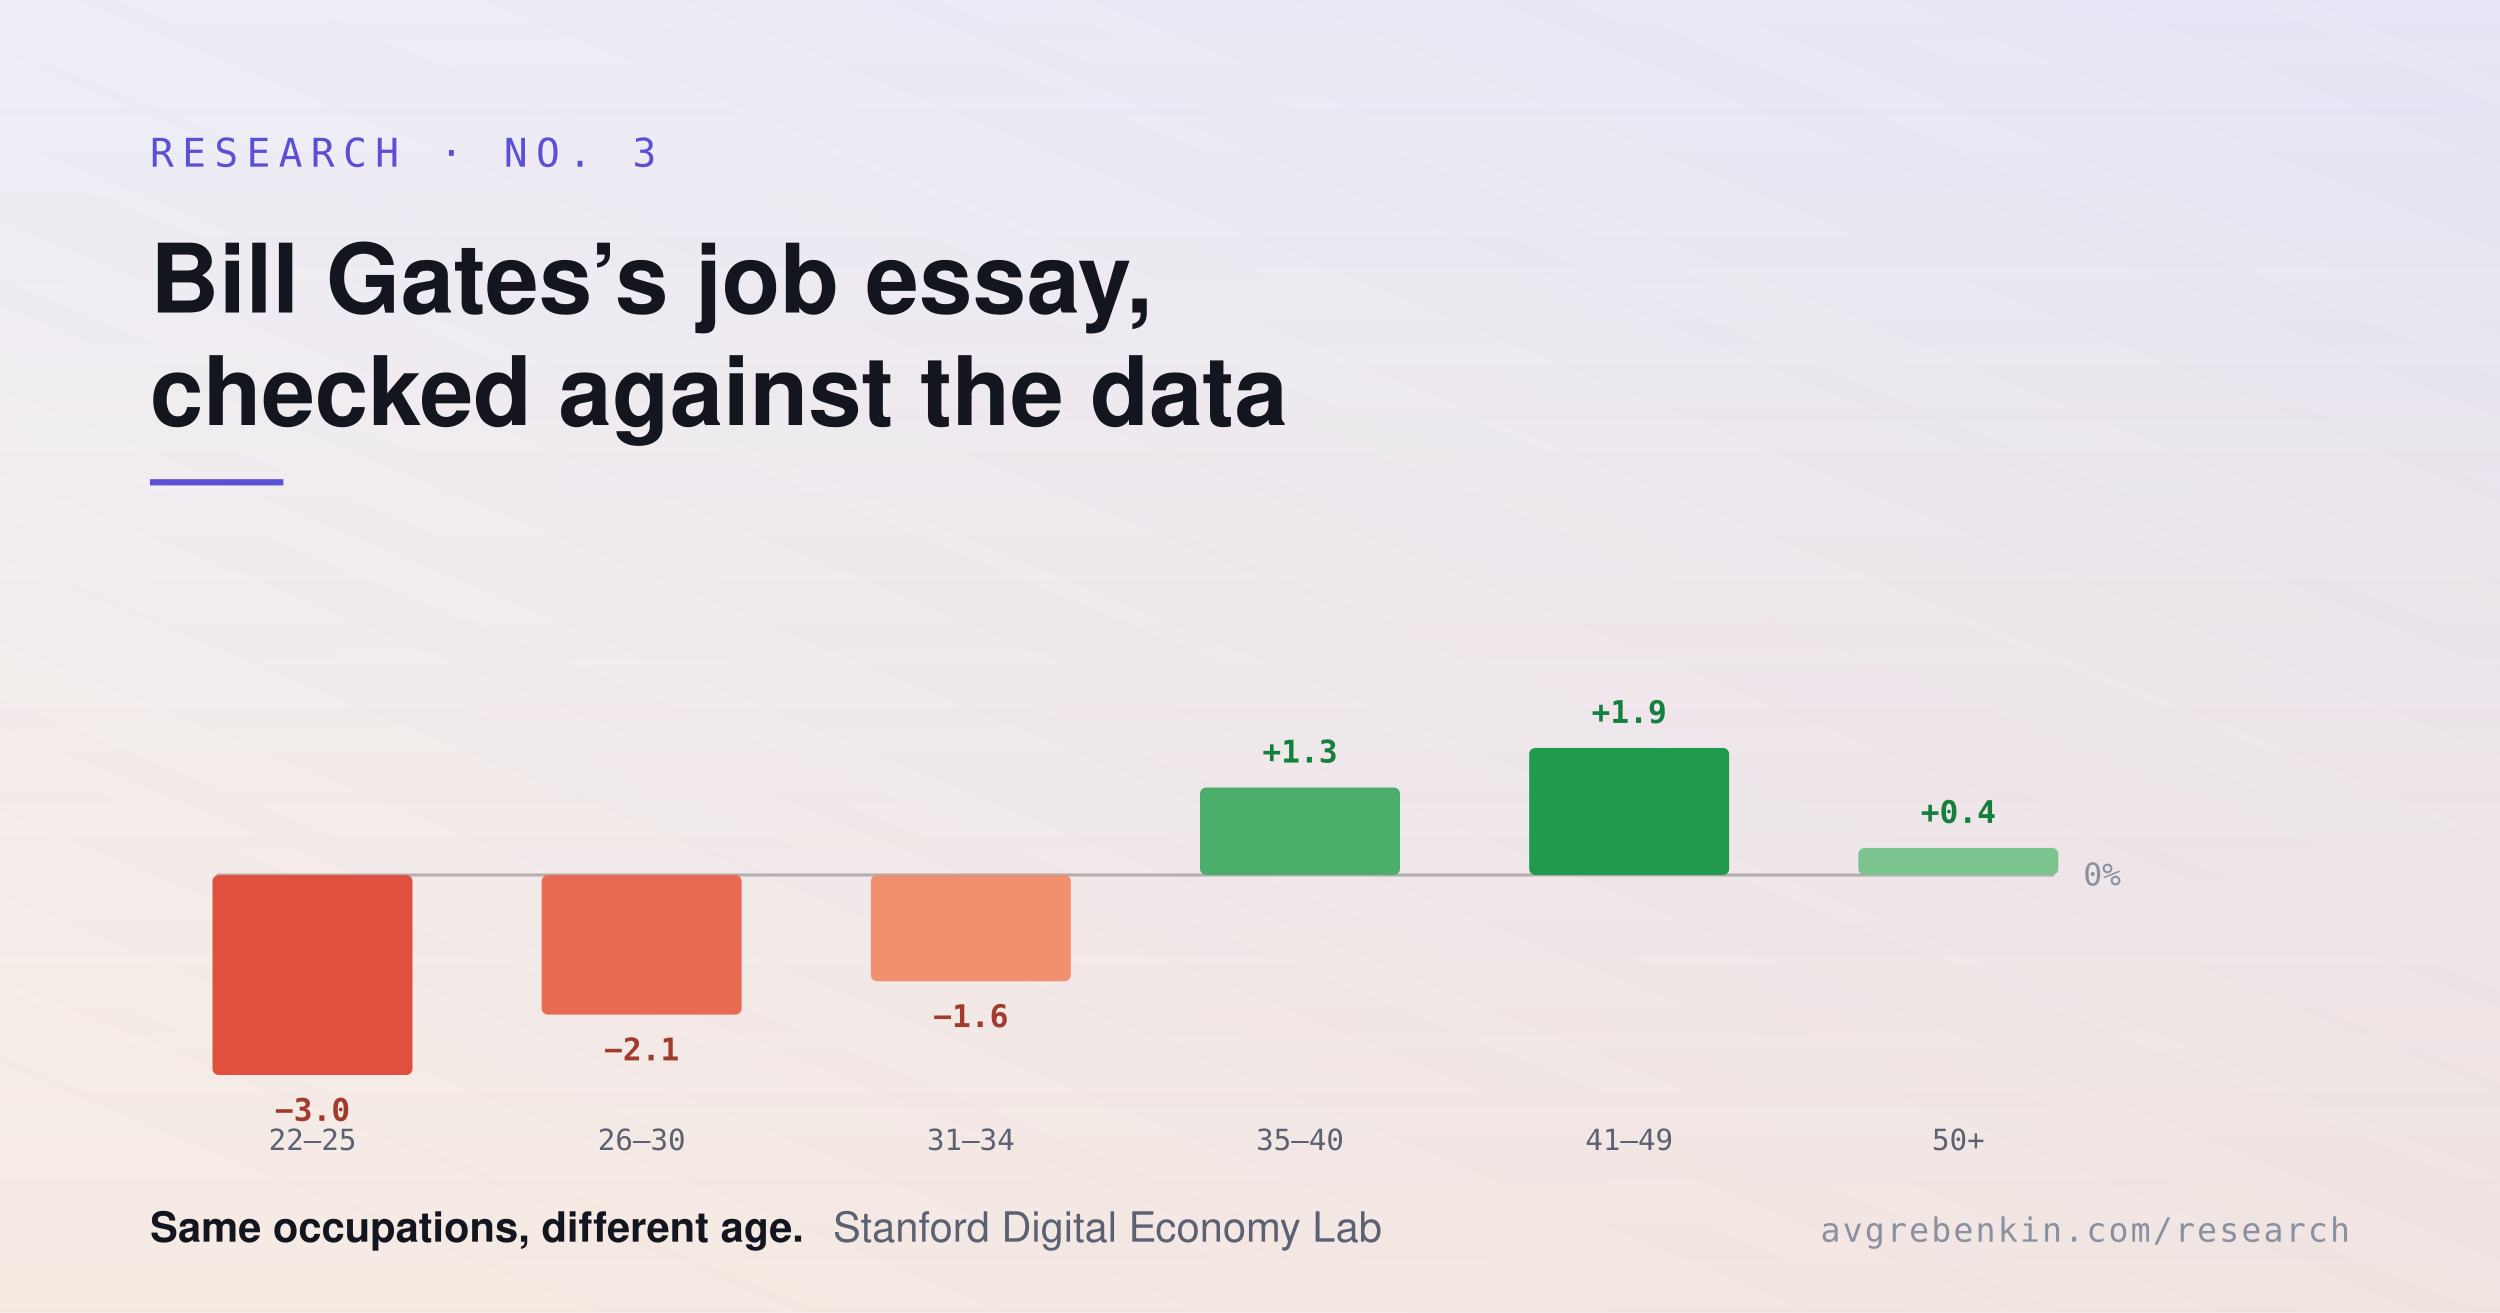
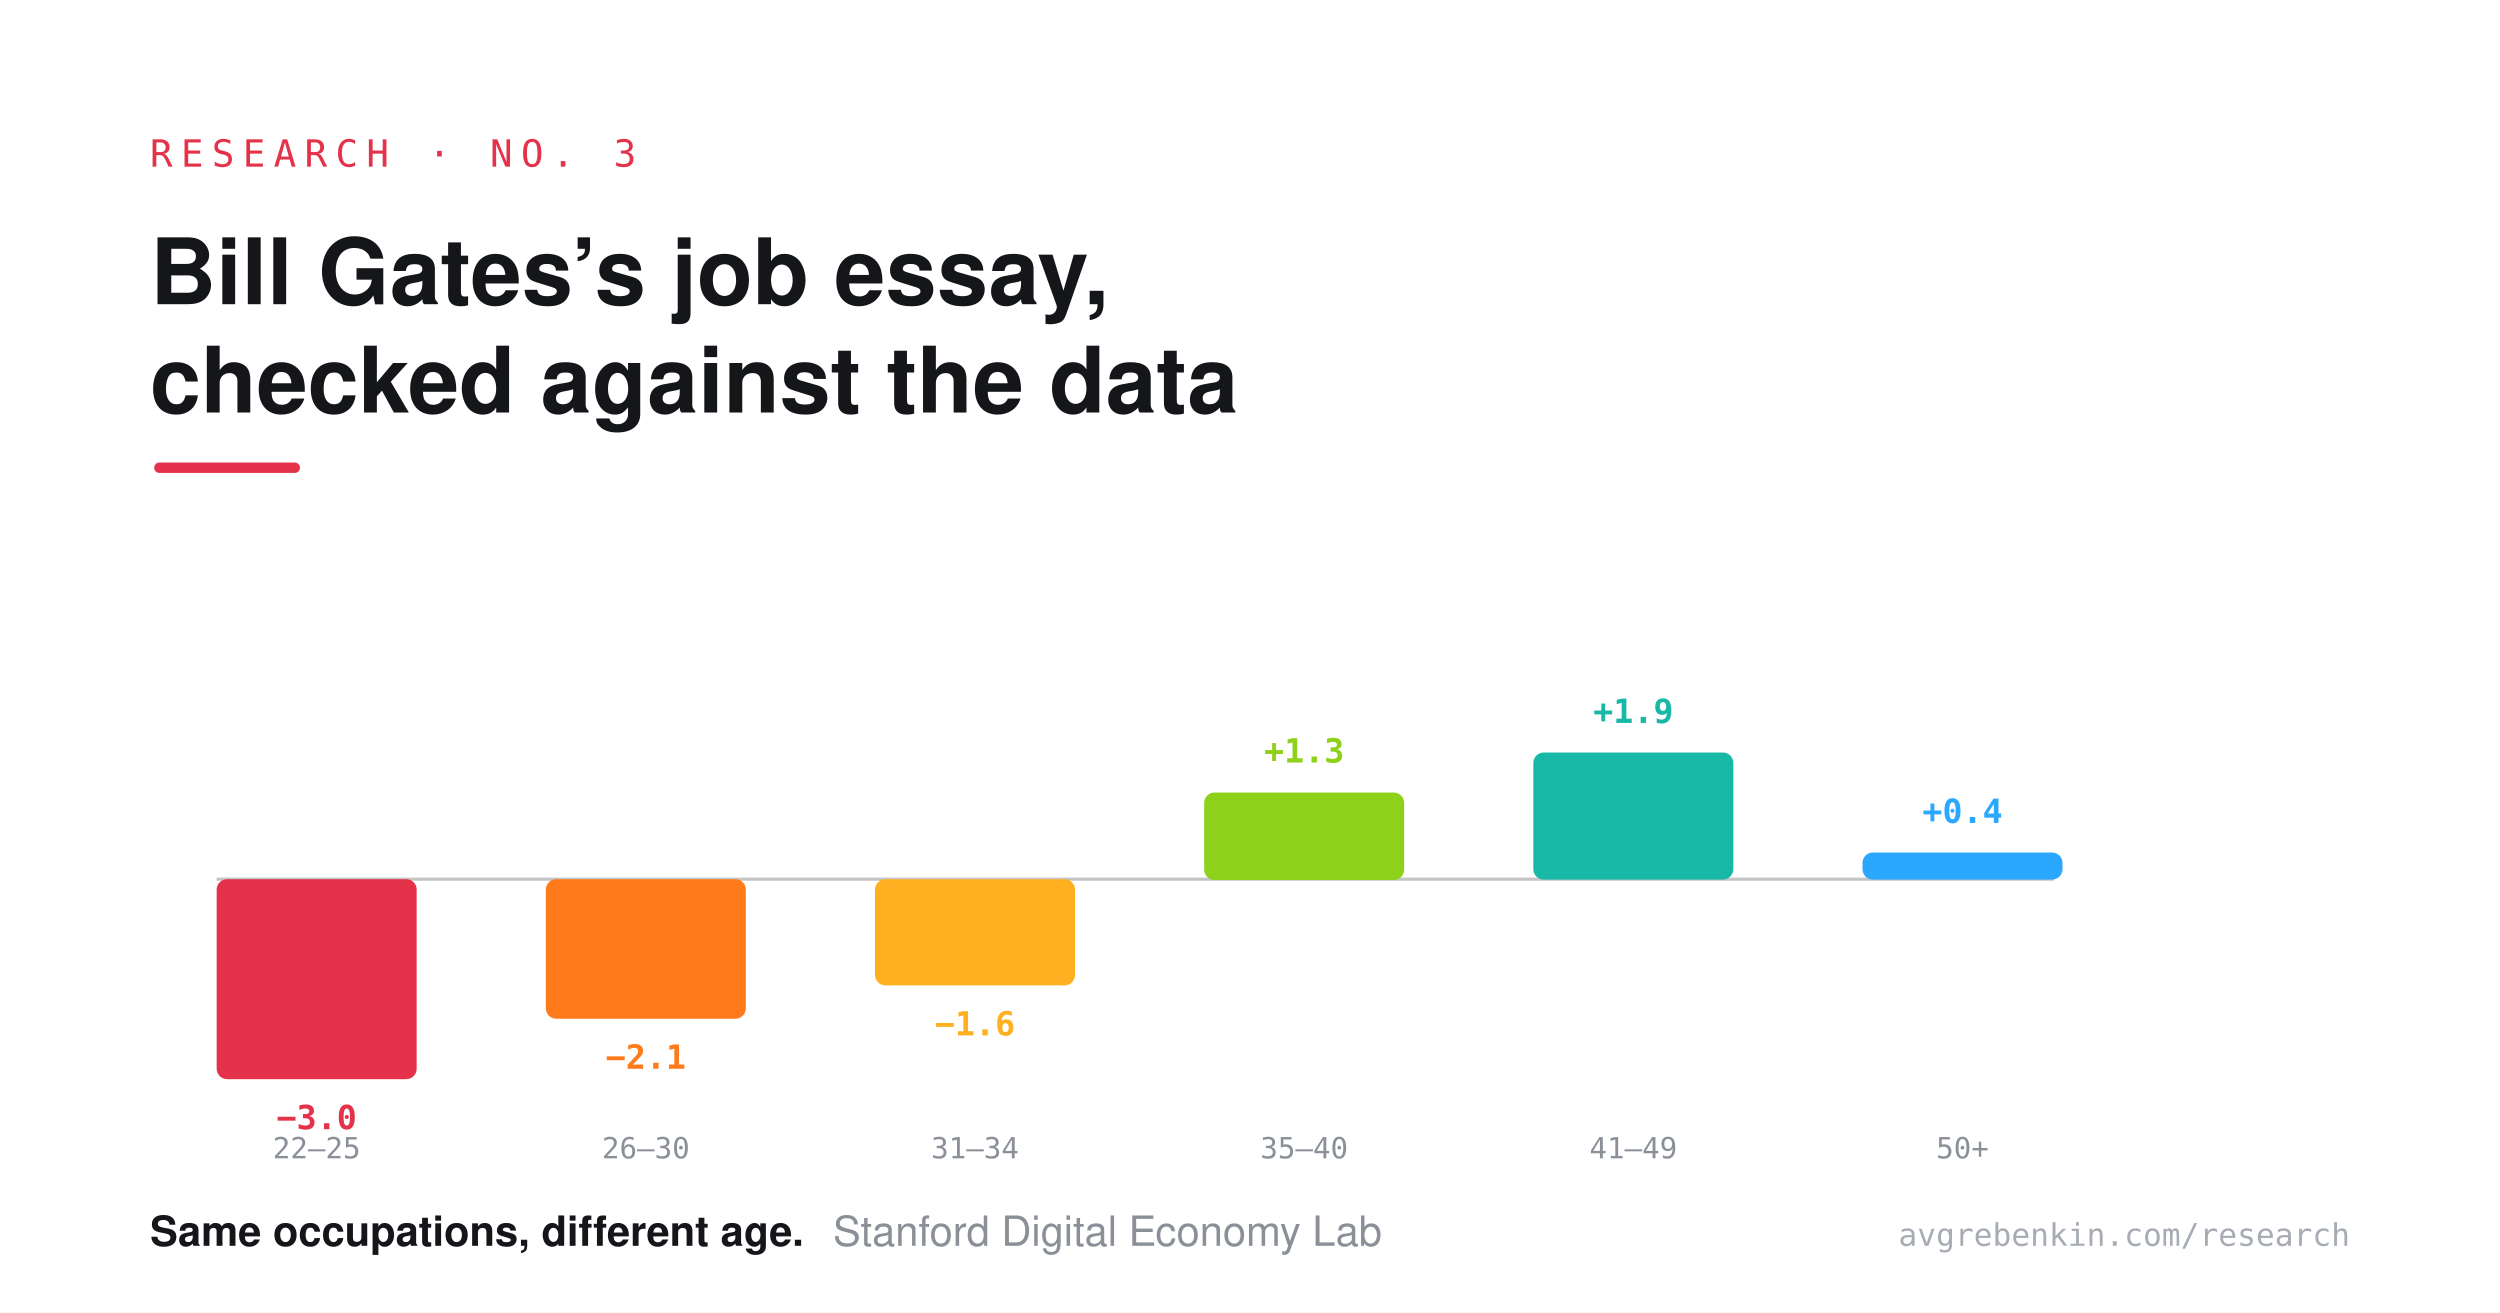
<svg xmlns="http://www.w3.org/2000/svg" width="1200" height="630" viewBox="0 0 1200 630">
-   <defs>
-     <linearGradient id="tint" x1="100%" y1="0%" x2="20%" y2="100%">
-       <stop offset="0%" stop-color="#5b4fd6" stop-opacity=".10" />
-       <stop offset="100%" stop-color="#5b4fd6" stop-opacity="0" />
-     </linearGradient>
-     <linearGradient id="warm" x1="0%" y1="100%" x2="0%" y2="0%">
-       <stop offset="0%" stop-color="#ff8f3a" stop-opacity=".12" />
-       <stop offset="100%" stop-color="#ff8f3a" stop-opacity="0" />
-     </linearGradient>
-   </defs>
-   <rect width="1200" height="630" fill="#f5f6f9" />
-   <rect width="1200" height="630" fill="url(#tint)" />
-   <rect width="1200" height="630" fill="url(#warm)" />
-   <g font-family="Helvetica Neue, Helvetica, Arial, sans-serif">
-     <text x="72" y="80" font-family="Menlo, monospace" font-size="19" letter-spacing="4" fill="#5b4fd6">RESEARCH · NO. 3</text>
-     <text x="72" y="150" font-size="46" font-weight="700" fill="#14161f">Bill Gates’s job essay,</text>
-     <text x="72" y="204" font-size="46" font-weight="700" fill="#14161f">checked against the data</text>
-     <rect x="72" y="230" width="64" height="3" fill="#5b4fd6" />
-     <g>
-       <line x1="104" y1="420" x2="986" y2="420" stroke="#14161f" stroke-opacity=".28" stroke-width="1.5" />
-       <text x="1000" y="425" font-family="Menlo, monospace" font-size="15" fill="#8a90a0">0%</text>
-       <rect x="102" y="420" width="96" height="96" rx="3" fill="#e0503f" />
-       <text x="150" y="552" text-anchor="middle" font-family="Menlo, monospace" font-size="14" fill="#5b6172">22–25</text>
-       <text x="150" y="538" text-anchor="middle" font-family="Menlo, monospace" font-size="15" font-weight="700" fill="#a33a2e">−3.0</text>
-       <rect x="260" y="420" width="96" height="67" rx="3" fill="#e86a52" />
-       <text x="308" y="552" text-anchor="middle" font-family="Menlo, monospace" font-size="14" fill="#5b6172">26–30</text>
-       <text x="308" y="509" text-anchor="middle" font-family="Menlo, monospace" font-size="15" font-weight="700" fill="#a33a2e">−2.1</text>
-       <rect x="418" y="420" width="96" height="51" rx="3" fill="#f0906f" />
-       <text x="466" y="552" text-anchor="middle" font-family="Menlo, monospace" font-size="14" fill="#5b6172">31–34</text>
-       <text x="466" y="493" text-anchor="middle" font-family="Menlo, monospace" font-size="15" font-weight="700" fill="#a33a2e">−1.6</text>
-       <rect x="576" y="378" width="96" height="42" rx="3" fill="#4bae6a" />
-       <text x="624" y="552" text-anchor="middle" font-family="Menlo, monospace" font-size="14" fill="#5b6172">35–40</text>
-       <text x="624" y="366" text-anchor="middle" font-family="Menlo, monospace" font-size="15" font-weight="700" fill="#15803d">+1.3</text>
-       <rect x="734" y="359" width="96" height="61" rx="3" fill="#229a4e" />
-       <text x="782" y="552" text-anchor="middle" font-family="Menlo, monospace" font-size="14" fill="#5b6172">41–49</text>
-       <text x="782" y="347" text-anchor="middle" font-family="Menlo, monospace" font-size="15" font-weight="700" fill="#15803d">+1.9</text>
-       <rect x="892" y="407" width="96" height="13" rx="3" fill="#7bc48f" />
-       <text x="940" y="552" text-anchor="middle" font-family="Menlo, monospace" font-size="14" fill="#5b6172">50+</text>
-       <text x="940" y="395" text-anchor="middle" font-family="Menlo, monospace" font-size="15" font-weight="700" fill="#15803d">+0.4</text>
-     </g>
-     <text x="72" y="596" font-size="20" font-weight="600" fill="#14161f">Same occupations, different age.<tspan dx="14" font-weight="400" fill="#5b6172">Stanford Digital Economy Lab</tspan>
-     </text>
-     <text x="1128" y="596" text-anchor="end" font-family="Menlo, monospace" font-size="16" letter-spacing="1" fill="#8a90a0">avgrebenkin.com/research</text>
-   </g>
+   <rect width="1200" height="630" fill="#ffffff" />
+   <text x="72" y="80" font-family="Menlo, monospace" font-size="18" letter-spacing="4" fill="#e5324b">RESEARCH · NO. 3</text>
+   <text x="72" y="146" font-family="Helvetica Neue, Helvetica, Arial, sans-serif" font-weight="800" font-size="44" fill="#15161a">Bill Gates’s job essay,</text>
+   <text x="72" y="198" font-family="Helvetica Neue, Helvetica, Arial, sans-serif" font-weight="800" font-size="44" fill="#15161a">checked against the data</text>
+   <rect x="74" y="222" width="70" height="5" rx="2.5" fill="#e5324b" />
+   <line x1="104" y1="422" x2="986" y2="422" stroke="#15161a" stroke-opacity=".25" stroke-width="1.5" />
+   <rect x="104" y="422" width="96" height="96" rx="5" fill="#e5324b" />
+   <text x="152" y="542" text-anchor="middle" font-family="Menlo, monospace" font-size="16" font-weight="700" fill="#e5324b">−3.0</text>
+   <text x="152" y="556" text-anchor="middle" font-family="Menlo, monospace" font-size="14" fill="#8a8f98">22–25</text>
+   <rect x="262" y="422" width="96" height="67" rx="5" fill="#ff7a1a" />
+   <text x="310" y="513" text-anchor="middle" font-family="Menlo, monospace" font-size="16" font-weight="700" fill="#ff7a1a">−2.1</text>
+   <text x="310" y="556" text-anchor="middle" font-family="Menlo, monospace" font-size="14" fill="#8a8f98">26–30</text>
+   <rect x="420" y="422" width="96" height="51" rx="5" fill="#ffb020" />
+   <text x="468" y="497" text-anchor="middle" font-family="Menlo, monospace" font-size="16" font-weight="700" fill="#ffb020">−1.6</text>
+   <text x="468" y="556" text-anchor="middle" font-family="Menlo, monospace" font-size="14" fill="#8a8f98">31–34</text>
+   <rect x="578" y="380.4" width="96" height="42" rx="5" fill="#8ed11b" />
+   <text x="626" y="366" text-anchor="middle" font-family="Menlo, monospace" font-size="16" font-weight="700" fill="#8ed11b">+1.3</text>
+   <text x="626" y="556" text-anchor="middle" font-family="Menlo, monospace" font-size="14" fill="#8a8f98">35–40</text>
+   <rect x="736" y="361.2" width="96" height="61" rx="5" fill="#17b8a6" />
+   <text x="784" y="347" text-anchor="middle" font-family="Menlo, monospace" font-size="16" font-weight="700" fill="#17b8a6">+1.9</text>
+   <text x="784" y="556" text-anchor="middle" font-family="Menlo, monospace" font-size="14" fill="#8a8f98">41–49</text>
+   <rect x="894" y="409.2" width="96" height="13" rx="5" fill="#2aa8ff" />
+   <text x="942" y="395" text-anchor="middle" font-family="Menlo, monospace" font-size="16" font-weight="700" fill="#2aa8ff">+0.4</text>
+   <text x="942" y="556" text-anchor="middle" font-family="Menlo, monospace" font-size="14" fill="#8a8f98">50+</text>
+   <text x="72" y="598" font-family="Helvetica Neue, Helvetica, Arial, sans-serif" font-size="20" font-weight="700" fill="#15161a">Same occupations, different age.<tspan dx="14" font-weight="400" fill="#8a8f98">Stanford Digital Economy Lab</tspan>
+   </text>
+   <text x="1128" y="598" text-anchor="end" font-family="Menlo, monospace" font-size="15" fill="#a6abb4">avgrebenkin.com/research</text>
</svg>
